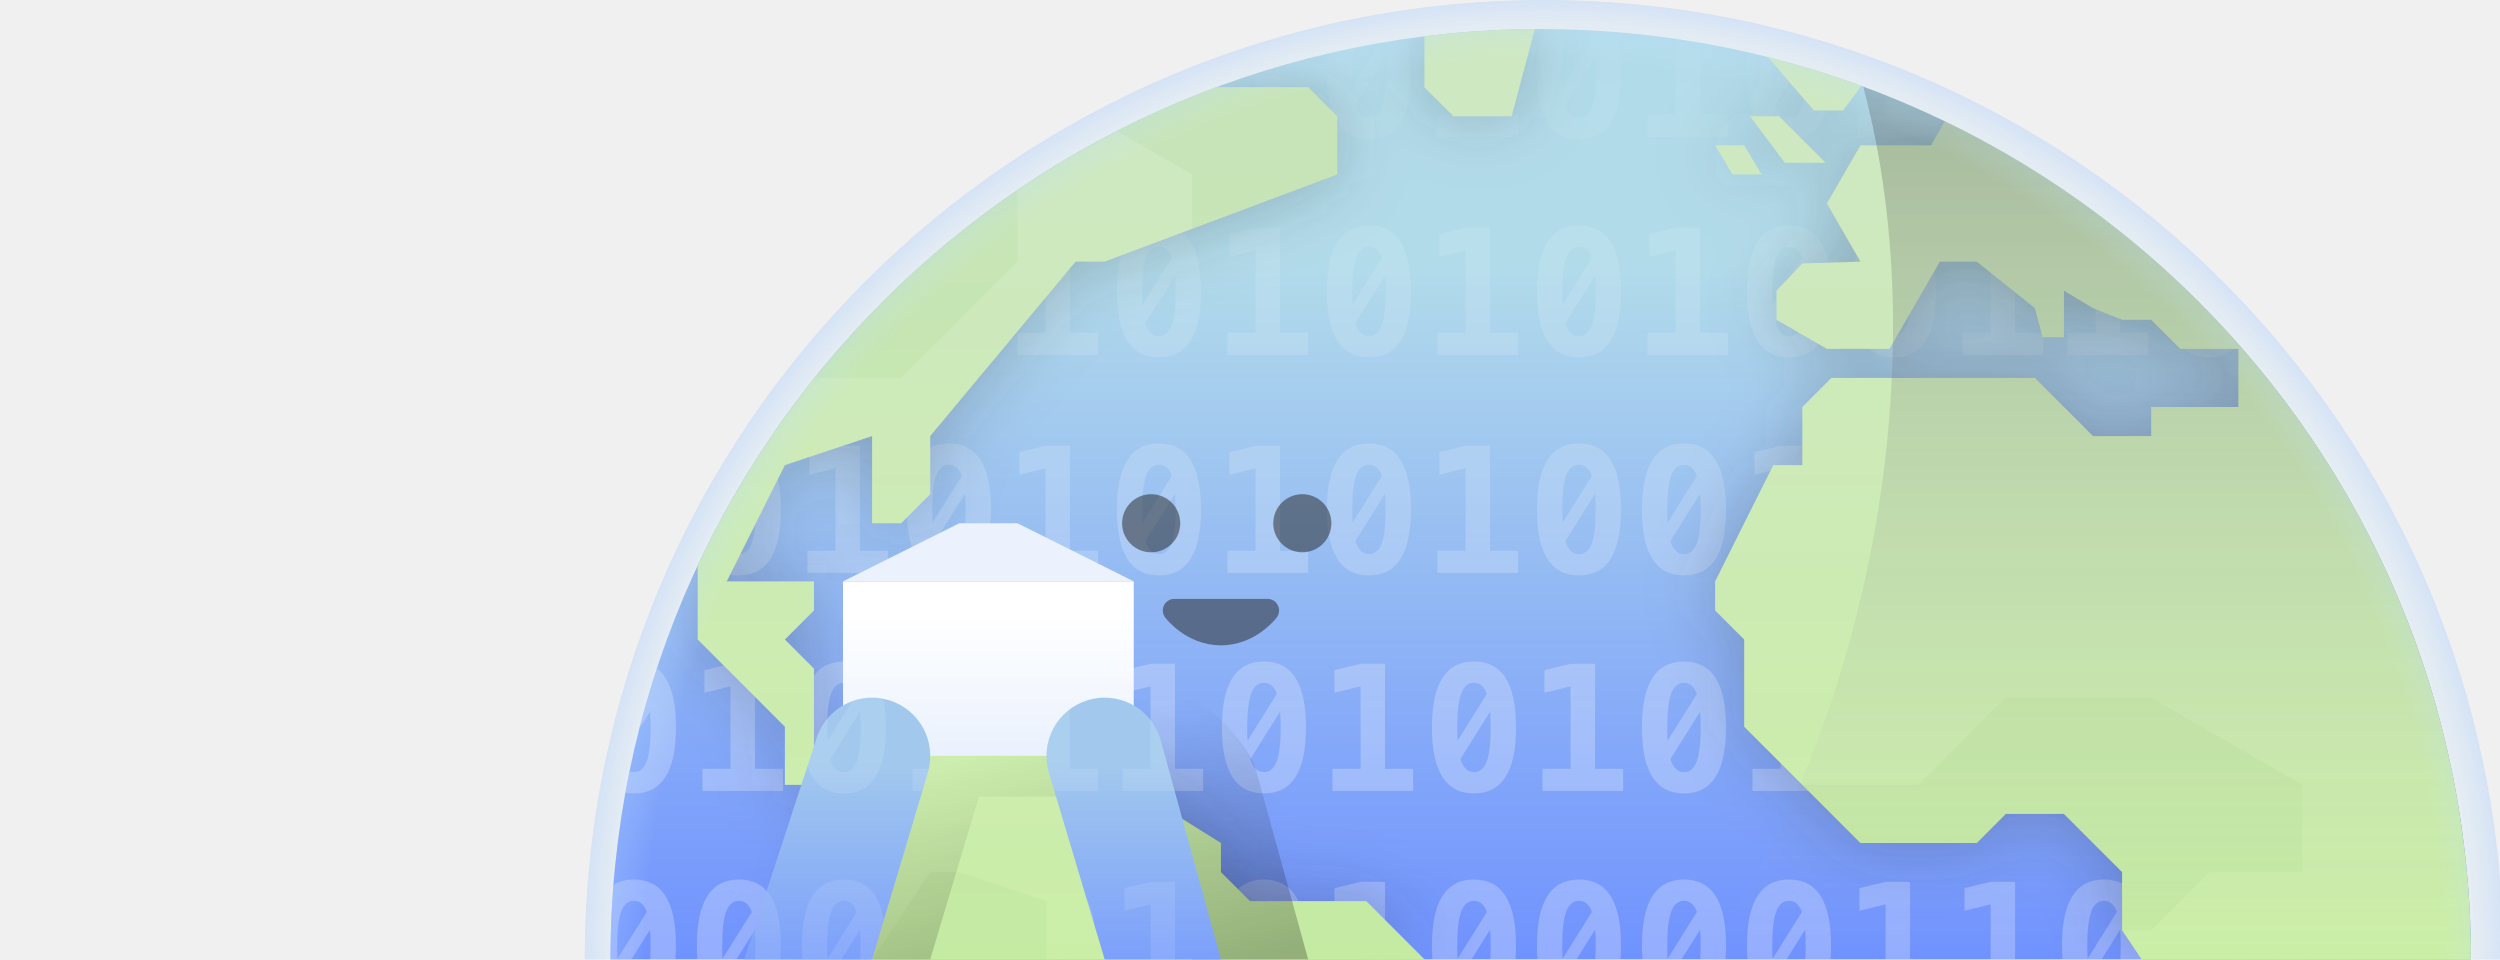
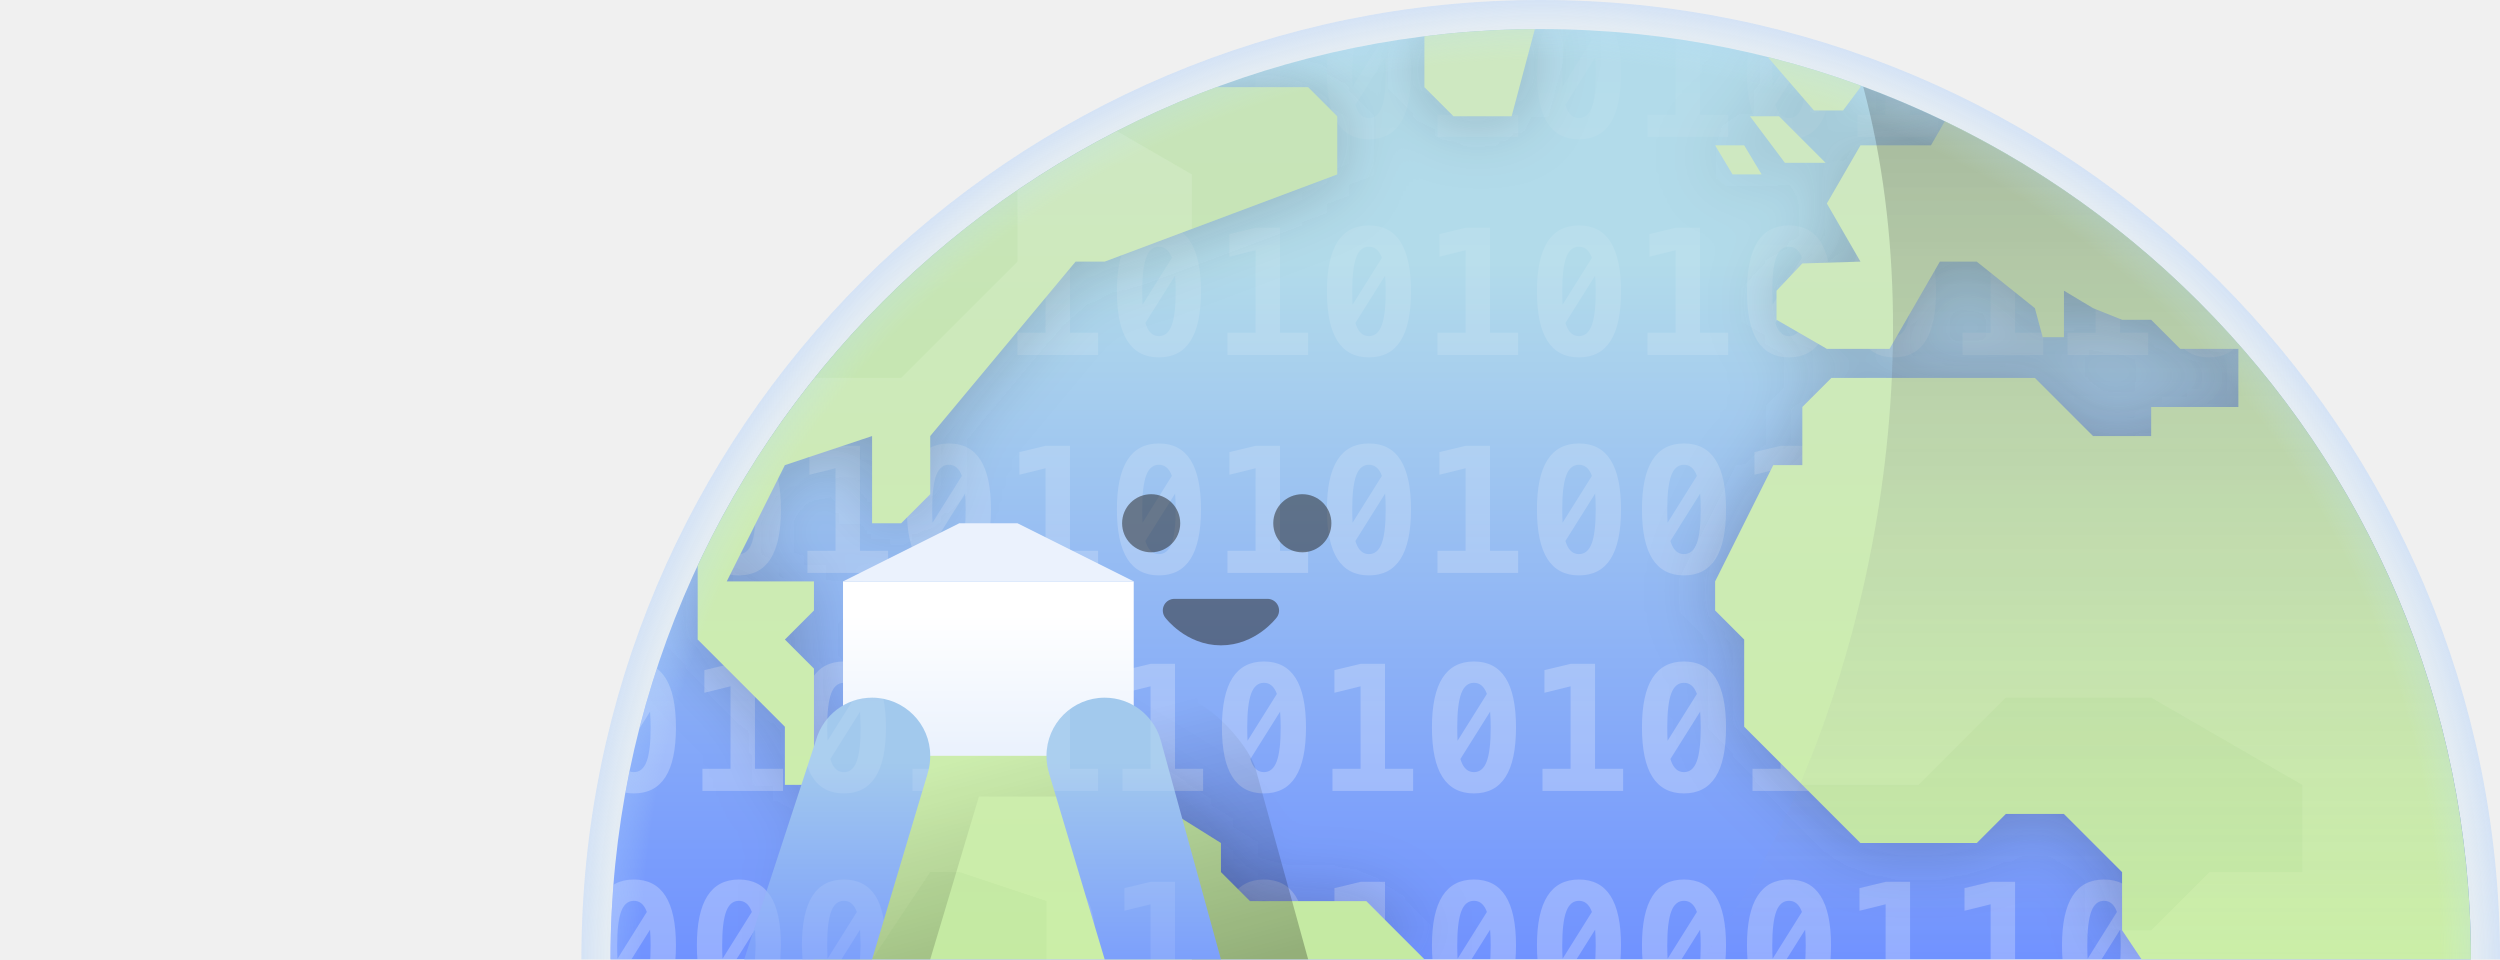
<svg xmlns="http://www.w3.org/2000/svg" width="430" height="165">
  <defs>
-     <linearGradient id="B" x1="1225.688" x2="1225.688" y1="36.5" y2="119" href="#J">
+     <linearGradient id="X" x1="1156.096" x2="1144.038" y1="942.612" y2="897.612" href="#U">
+       <stop offset="0" />
+       <stop offset="1" stop-opacity="0" />
+     </linearGradient>
+     <linearGradient id="Y" x1="1103.75" x2="1103.75" y1="883.112" y2="905.884" href="#U">
+       <stop offset="0" stop-color="#fff" />
+       <stop offset="1" stop-color="#ebf2fd" />
+     </linearGradient>
+     <linearGradient id="Z" x1="284" x2="284" y1="166" y2="202.125" href="#U">
+       <stop offset="0" stop-color="#a2c9ed" />
+       <stop offset="1" stop-color="#7a9dfc" />
+     </linearGradient>
+     <linearGradient id="U" gradientUnits="userSpaceOnUse" />
+     <linearGradient id="W" x1="1226" x2="1226" y1="36.5" y2="119" href="#U">
      <stop offset="0" stop-color="#b2dbea" />
      <stop offset="1" stop-color="#7092ff" />
    </linearGradient>
-     <radialGradient id="C" cx="1218.2" cy="124.603" r="110" fx="1218.2" fy="124.603" gradientTransform="matrix(1.3393856e-7,-1.640625,1.640625,2.1914427e-6,1001.146,2940.97)" href="#J">
-       <stop offset="0" stop-color="#ccf1ff" stop-opacity="0" />
+     <linearGradient id="L" x1="1108" x2="1108" y1="-361" y2="-500.732" href="#U">
+       <stop offset="0" stop-color="#cbeea7" />
+       <stop offset="1" stop-color="#cee8c1" />
+     </linearGradient>
+     <linearGradient id="T" x1="1184" x2="1184" y1="-405" y2="-533.035" href="#U">
+       <stop offset="0" stop-color="#fff" stop-opacity="0.25" />
+       <stop offset="1" stop-color="#fff" stop-opacity="0" />
+     </linearGradient>
+     <linearGradient id="S" x1="1254.219" x2="1254.219" y1="789.359" y2="942.362" href="#U">
+       <stop offset="0" stop-color="#222" />
+       <stop offset="1" stop-color="#adadc6" stop-opacity="0" />
+     </linearGradient>
+     <radialGradient id="A" cx="1218.2" cy="124.603" r="110" fx="1218.2" fy="124.603" gradientTransform="matrix(0,-1.09375,1.09375,0,1099.715,1451.406)" href="#U">
      <stop offset=".857" stop-color="#ccf1ff" stop-opacity="0" />
      <stop offset="1" stop-color="#789afb" />
    </radialGradient>
-     <linearGradient id="D" x1="1254.219" x2="1254.219" y1="789.359" y2="942.362" href="#J">
-       <stop offset="0" stop-color="#222" />
-       <stop offset="1" stop-color="#adadc6" stop-opacity="0" />
-     </linearGradient>
-     <linearGradient id="E" x1="284" x2="284" y1="166" y2="202.125" href="#J">
-       <stop offset="0" stop-color="#a2c9ed" />
-       <stop offset="1" stop-color="#7a9dfc" />
-     </linearGradient>
-     <linearGradient id="F" x1="1103.75" x2="1103.75" y1="883.112" y2="905.884" href="#J">
-       <stop offset="0" stop-color="#fff" />
-       <stop offset="1" stop-color="#ebf2fd" />
-     </linearGradient>
-     <linearGradient id="G" x1="1156.096" x2="1144.038" y1="942.612" y2="897.612" href="#J">
-       <stop offset="0" />
-       <stop offset="1" stop-opacity="0" />
-     </linearGradient>
-     <linearGradient id="H" x1="1108" x2="1108" y1="-361" y2="-500.732" href="#J">
-       <stop offset="0" stop-color="#cbeea7" />
-       <stop offset="1" stop-color="#cee8c1" />
-     </linearGradient>
-     <linearGradient id="l" x1="1184" x2="1184" y1="-405" y2="-533.035" href="#J">
-       <stop offset="0" stop-color="#fff" stop-opacity="0.25" />
-       <stop offset="1" stop-color="#fff" stop-opacity="0" />
-     </linearGradient>
-     <linearGradient id="J" gradientUnits="userSpaceOnUse" />
    <clipPath id="K">
-       <path d="M 1126,119 A 110,110 0 0 1 1346,119" transform="matrix(1.454546 0 0 1.454546 -611.8182 -534.0909)" />
+       <use href="#G" transform="matrix(1.454546 0 0 1.454546 -611.8182 -534.0909)" />
    </clipPath>
    <mask id="M">
-       <rect width="350" height="200" x="1000" y="-550" fill="url(#l)" />
+       <rect width="350" height="200" x="1000" y="-550" fill="url(#T)" />
    </mask>
-     <path id="q" d="M1241-511v-.281a110 110 0 00-15.75-4.875l-.031.156 7.781 9h5Zm-19 5 6 8h7l-8-8Zm33.5.875-2.375 4.125H1241l-5.781 10 5.781 10-10 .313-4.437 4.688v5l8.656 5H1246l8.656-15H1261l10 8 1.344 5H1276v-8l5 3 5 2h5l5 5h10v10h-15v5h-10l-10-10h-35l-5 5v10h-5l-10 20v5l5 5v15l20 20h20l5-5h10l10 10v10l3.344 5H1346A110 110 0 001255.503-505.122Zm-39.5 4.125 3 5h5l-3-5Zm-85.75-10A110 110 0 001041-428.719v12.719l15 15v10h5l5 5v5l-5 5v15h105l-10-10h-20l-5-5v-5l-40-25h-10l-10 10h-10v-15l-5-5 5-5v-5h-15l10-20 15-5v15h5l5-5v-10l25-30h5l40-15v-10l-5-5zm54.75-10a110 110 0 00-19 1.25v8.75l5 5h10z" />
+     <path id="G" d="M 1126,119 A 110,110 0 0 1 1346,119" />
+     <path id="C" d="M1241-511v-.281a110 110 0 00-15.75-4.875l-.031.156 7.781 9h5Zm-19 5 6 8h7l-8-8Zm33.5.875-2.375 4.125H1241l-5.781 10 5.781 10-10 .313-4.437 4.688v5l8.656 5H1246l8.656-15H1261l10 8 1.344 5H1276v-8l5 3 5 2h5l5 5h10v10h-15v5h-10l-10-10h-35l-5 5v10h-5l-10 20v5l5 5v15l20 20h20l5-5h10l10 10v10l3.344 5H1346A110 110 0 001255.503-505.122Zm-39.5 4.125 3 5h5l-3-5Zm-85.75-10A110 110 0 001041-428.719v12.719l15 15v10h5l5 5v5l-5 5v15h105l-10-10h-20l-5-5v-5l-40-25h-10l-10 10h-10v-15l-5-5 5-5v-5h-15l10-20 15-5v15h5l5-5v-10l25-30h5l40-15v-10l-5-5zm54.75-10a110 110 0 00-19 1.25v8.75l5 5h10z" />
    <path id="I" d="M0-6.266h4.834v-14.194l-4.497 1.113v-3.896l4.526-1.084h4.175v18.062h4.834v3.809h-13.872z" />
    <path id="O" d="M0-13.37q0-5.684 1.802-8.511 1.802-2.842 5.42-2.842 3.633 0 5.435 2.827 1.802 2.827 1.802 8.525 0 5.684-1.802 8.511-1.802 2.827-5.435 2.827-3.618 0-5.42-2.827-1.802-2.842-1.802-8.511zm5.039 5.845q.688 1.831 2.183 1.831 1.509 0 2.197-1.831.688-1.831.688-5.845 0-1.523-.102-2.725l-5.112 8.145q.073.234.147.425zm2.183-13.535q-1.494 0-2.183 1.831-.688 1.831-.688 5.859 0 1.245.059 2.271l5.039-8.042q-.015-.044-.029-.088-.688-1.831-2.197-1.831z" />
  </defs>
  <g transform="translate(-940 -777.362)">
-     <path fill="url(#B)" d="M 1126,119 A 110,110 0 0 1 1346,119" transform="matrix(1.454546 0 0 1.454546 -592.8182 769.2713)" />
+     <use fill="url(#W)" href="#G" transform="matrix(1.454546 0 0 1.454546 -592.8182 769.2713)" />
    <g fill="#fff" clip-path="url(#K)" mask="url(#M)" transform="translate(19 1303.362)">
      <use x="1113.109" y="-500" href="#O" />
      <use x="1132.123" y="-500" href="#I" />
      <use x="1149.232" y="-500" href="#O" />
      <use x="1168.246" y="-500" href="#I" />
      <use x="1185.356" y="-500" href="#O" />
      <use x="1204.369" y="-500" href="#I" />
      <use x="1221.479" y="-500" href="#O" />
      <use x="1240.492" y="-500" href="#I" />
      <use x="1058.925" y="-462.5" href="#O" />
      <use x="1076.986" y="-462.5" href="#O" />
      <use x="1096" y="-462.5" href="#I" />
      <use x="1113.109" y="-462.5" href="#O" />
      <use x="1132.123" y="-462.5" href="#I" />
      <use x="1149.232" y="-462.5" href="#O" />
      <use x="1168.246" y="-462.5" href="#I" />
      <use x="1185.356" y="-462.5" href="#O" />
      <use x="1204.369" y="-462.5" href="#I" />
      <use x="1221.479" y="-462.5" href="#O" />
      <use x="1239.54" y="-462.5" href="#O" />
      <use x="1258.554" y="-462.5" href="#I" />
      <use x="1276.615" y="-462.5" href="#I" />
      <use x="1293.725" y="-462.5" href="#O" />
      <use x="1040.863" y="-425" href="#O" />
      <use x="1059.877" y="-425" href="#I" />
      <use x="1076.986" y="-425" href="#O" />
      <use x="1096" y="-425" href="#I" />
      <use x="1113.109" y="-425" href="#O" />
      <use x="1132.123" y="-425" href="#I" />
      <use x="1149.232" y="-425" href="#O" />
      <use x="1168.246" y="-425" href="#I" />
      <use x="1185.356" y="-425" href="#O" />
      <use x="1203.417" y="-425" href="#O" />
      <use x="1222.431" y="-425" href="#I" />
      <use x="1239.54" y="-425" href="#O" />
      <use x="1258.554" y="-425" href="#I" />
      <use x="1275.663" y="-425" href="#O" />
      <use x="1294.677" y="-425" href="#I" />
      <use x="1312.738" y="-425" href="#I" />
      <use x="1022.802" y="-387.5" href="#O" />
      <use x="1041.815" y="-387.5" href="#I" />
      <use x="1058.925" y="-387.5" href="#O" />
      <use x="1077.939" y="-387.5" href="#I" />
      <use x="1096" y="-387.5" href="#I" />
      <use x="1114.062" y="-387.5" href="#I" />
      <use x="1131.171" y="-387.5" href="#O" />
      <use x="1150.185" y="-387.5" href="#I" />
      <use x="1167.294" y="-387.5" href="#O" />
      <use x="1186.308" y="-387.5" href="#I" />
      <use x="1203.417" y="-387.5" href="#O" />
      <use x="1222.431" y="-387.5" href="#I" />
      <use x="1239.54" y="-387.5" href="#O" />
      <use x="1258.554" y="-387.5" href="#I" />
      <use x="1276.615" y="-387.5" href="#I" />
      <use x="1293.725" y="-387.5" href="#O" />
      <use x="1312.738" y="-387.5" href="#I" />
      <use x="1329.848" y="-387.5" href="#O" />
      <use x="1022.802" y="-350" href="#O" />
      <use x="1040.863" y="-350" href="#O" />
      <use x="1058.925" y="-350" href="#O" />
      <use x="1077.939" y="-350" href="#I" />
      <use x="1095.048" y="-350" href="#O" />
      <use x="1114.062" y="-350" href="#I" />
      <use x="1131.171" y="-350" href="#O" />
      <use x="1150.185" y="-350" href="#I" />
      <use x="1167.294" y="-350" href="#O" />
      <use x="1185.356" y="-350" href="#O" />
      <use x="1203.417" y="-350" href="#O" />
      <use x="1221.479" y="-350" href="#O" />
      <use x="1240.492" y="-350" href="#I" />
      <use x="1258.554" y="-350" href="#I" />
      <use x="1275.663" y="-350" href="#O" />
      <use x="1293.725" y="-350" href="#O" />
      <use x="1311.786" y="-350" href="#O" />
      <use x="1330.8" y="-350" href="#I" />
    </g>
-     <use fill="#222" href="#q" clip-path="url(#K)" filter="blur(5.813px)" opacity=".25" transform="translate(19 1303.362)" />
-     <use fill="url(#H)" href="#q" clip-path="url(#K)" transform="translate(19 1303.362)" />
+     <use fill="#222" href="#C" clip-path="url(#K)" filter="blur(5.813px)" opacity=".25" transform="translate(19 1303.362)" />
+     <use fill="url(#L)" href="#C" clip-path="url(#K)" transform="translate(19 1303.362)" />
    <path fill="#9ed184" d="M1285 897.362l-15 15h-20l10 10h20l5-5h10l10 10v10h5l10-10h15.969v-15l-25.969-15z" opacity=".15" />
    <path fill="#9ed184" d="M1149.25 792.362c-5.877 2.186-11.597 4.729-17.125 7.563l12.875 7.438v9.375l25-9.375v-10l-5-5h-15.75zM1115 810.081a160.81 160.81 0 0 0-34.906 32.281H1095l20-20z" opacity=".15" />
-     <path fill="url(#D)" d="M1260.469 792.268c13.31 49.672-.454 112.826-27.688 150.094H1365c0-68.857-43.516-127.532-104.531-150.094z" opacity=".25" />
-     <path fill="url(#C)" d="M1040.573 942.362a165 165 0 0 1 330 0" />
+     <path fill="url(#S)" d="M1260.469 792.268c13.31 49.672-.454 112.826-27.688 150.094H1365c0-68.857-43.516-127.532-104.531-150.094z" opacity=".25" />
+     <use fill="url(#A)" href="#G" transform="matrix(1.5 0 0 1.5 -649.0002 763.8622)" />
    <path fill="#222" d="M1169 867.362a5 5 0 1 1-10 0 5 5 0 1 1 10 0zm-26 0a5 5 0 1 1-10 0 5 5 0 1 1 10 0z" opacity=".5" />
    <path fill="#9ed184" d="M1100 927.362h5l15 5v10h-30zm30-17.5v7.5l10 5v10l-10 10h55l-10-10h-20l-5-5v-5z" opacity=".15" />
-     <path fill="url(#G)" d="M1100.75 887.362v10.031l-.75-.031c-4.566 0-8.428 3.068-9.625 7.25L1078 942.362h22l8.375-28h28.25l8.375 28h20l-9.031-32.75c-.956-3.339-5.755-9.136-9.969-11.344v-10.906z" opacity=".25" />
-     <path fill="url(#F)" d="M1085 877.362h50v30h-50z" />
-     <path fill="url(#E)" d="M270 155c-4.566 0-8.428 3.068-9.625 7.25L248 200h22l9.563-32v-.062c.019-.062.046-.125.063-.187.251-.876.375-1.793.375-2.75a10 10 0 0 0-10-10zm40 0a10 10 0 0 0-10 10c0 .957.124 1.874.375 2.75l.063.188c.01.019-.01.044 0 .063L310 200h20l-10.375-37.75c-1.197-4.182-5.059-7.25-9.625-7.25z" transform="translate(820 742.362)" />
+     <path fill="url(#X)" d="M1100.75 887.362v10.031l-.75-.031c-4.566 0-8.428 3.068-9.625 7.25L1078 942.362h22l8.375-28h28.25l8.375 28h20l-9.031-32.75c-.956-3.339-5.755-9.136-9.969-11.344v-10.906z" opacity=".25" />
+     <path fill="url(#Y)" d="M1085 877.362h50v30h-50z" />
+     <path fill="url(#Z)" d="M270 155c-4.566 0-8.428 3.068-9.625 7.25L248 200h22l9.563-32v-.062c.019-.062.046-.125.063-.187.251-.876.375-1.793.375-2.75a10 10 0 0 0-10-10zm40 0a10 10 0 0 0-10 10c0 .957.124 1.874.375 2.75l.063.188c.01.019-.01.044 0 .063L310 200h20l-10.375-37.75c-1.197-4.182-5.059-7.25-9.625-7.25z" transform="translate(820 742.362)" />
    <path fill="none" stroke="#222" stroke-linejoin="round" stroke-width="4" d="M1142 882.362s3 4 8 4 8-4 8-4z" opacity=".5" />
    <path fill="#ebf2fd" d="M1135 877.362l-20-10h-10l-20 10z" />
-     <path fill="url(#l)" d="M1071-406c-1.196 0-2.34.216-3.404.602l-4.262 6.799-.059-2.27c0-.605.055-1.037.078-1.568-.899 1.064-1.585 2.314-1.978 3.688l-1.5 4.576c.241.672.518 1.288.852 1.814 1.201 1.885 3.008 2.828 5.42 2.828 2.422 0 4.234-.943 5.436-2.828s1.801-4.721 1.801-8.51c0-1.883-.149-3.527-.443-4.939A10.04 10.04 0 0 0 1071-406zm34.039 1.984c-2.447 1.823-4.039 4.73-4.039 8.016 0 .957.124 1.874.375 2.75l.063.188c.01.019-.01.044 0 .063l.91 3.043h7.525v-3.809h-4.834v-10.25zm-36.109.422l.101 2.725c0 2.676-.229 4.623-.687 5.844s-1.191 1.832-2.197 1.832c-.996 0-1.723-.611-2.182-1.832l-.146-.424zm49.965 1.461v8.367h-4.834v3.809h8.98l-2.416-8.793c-.356-1.245-.954-2.387-1.73-3.383zm-40.955 8.367v3.809h1.713l.91-3.043v-.062l.063-.187.127-.516h-2.812zm-11.793 19.043c-2.412 0-4.219.947-5.42 2.842-1.201 1.885-1.803 4.723-1.803 8.512l.102 2.369h6.707l3.197-5.094.101 2.725-.117 2.369H1071l2.02-6.758c-.295-1.672-.76-3.074-1.437-4.137-1.201-1.885-3.014-2.828-5.436-2.828zm52.777.396l-4.525 1.084v3.896l4.496-1.113v9.46h4.205v-13.326h-4.176zm-66.082 1.607l-2.391 7.289.418-.664.102 2.725-.117 2.369h4.367l.102-2.369c0-3.799-.602-6.641-1.803-8.525-.2-.314-.444-.562-.678-.824zm54.965 1.035l1.488 4.979c-.25-2.052-.739-3.722-1.488-4.979zm-41.66.623c1.006 0 1.738.611 2.197 1.832l.029.088-5.039 8.041-.059-2.27c0-2.686.23-4.639.689-5.859s1.186-1.832 2.182-1.832z" transform="translate(19 1303.362)" opacity=".4" />
+     <path fill="url(#T)" d="M1071-406c-1.196 0-2.34.216-3.404.602l-4.262 6.799-.059-2.27c0-.605.055-1.037.078-1.568-.899 1.064-1.585 2.314-1.978 3.688l-1.5 4.576c.241.672.518 1.288.852 1.814 1.201 1.885 3.008 2.828 5.42 2.828 2.422 0 4.234-.943 5.436-2.828s1.801-4.721 1.801-8.51c0-1.883-.149-3.527-.443-4.939A10.04 10.04 0 0 0 1071-406zm34.039 1.984c-2.447 1.823-4.039 4.73-4.039 8.016 0 .957.124 1.874.375 2.75l.063.188c.01.019-.01.044 0 .063l.91 3.043h7.525v-3.809h-4.834v-10.25zm-36.109.422l.101 2.725c0 2.676-.229 4.623-.687 5.844s-1.191 1.832-2.197 1.832c-.996 0-1.723-.611-2.182-1.832l-.146-.424zm49.965 1.461v8.367h-4.834v3.809h8.98l-2.416-8.793c-.356-1.245-.954-2.387-1.73-3.383zm-40.955 8.367v3.809h1.713l.91-3.043v-.062l.063-.187.127-.516h-2.812zm-11.793 19.043c-2.412 0-4.219.947-5.42 2.842-1.201 1.885-1.803 4.723-1.803 8.512l.102 2.369h6.707l3.197-5.094.101 2.725-.117 2.369H1071l2.02-6.758c-.295-1.672-.76-3.074-1.437-4.137-1.201-1.885-3.014-2.828-5.436-2.828zm52.777.396l-4.525 1.084v3.896l4.496-1.113v9.46h4.205v-13.326h-4.176zm-66.082 1.607l-2.391 7.289.418-.664.102 2.725-.117 2.369h4.367l.102-2.369c0-3.799-.602-6.641-1.803-8.525-.2-.314-.444-.562-.678-.824zm54.965 1.035l1.488 4.979c-.25-2.052-.739-3.722-1.488-4.979zm-41.66.623c1.006 0 1.738.611 2.197 1.832l.029.088-5.039 8.041-.059-2.27c0-2.686.23-4.639.689-5.859s1.186-1.832 2.182-1.832z" transform="translate(19 1303.362)" opacity=".4" />
  </g>
</svg>
